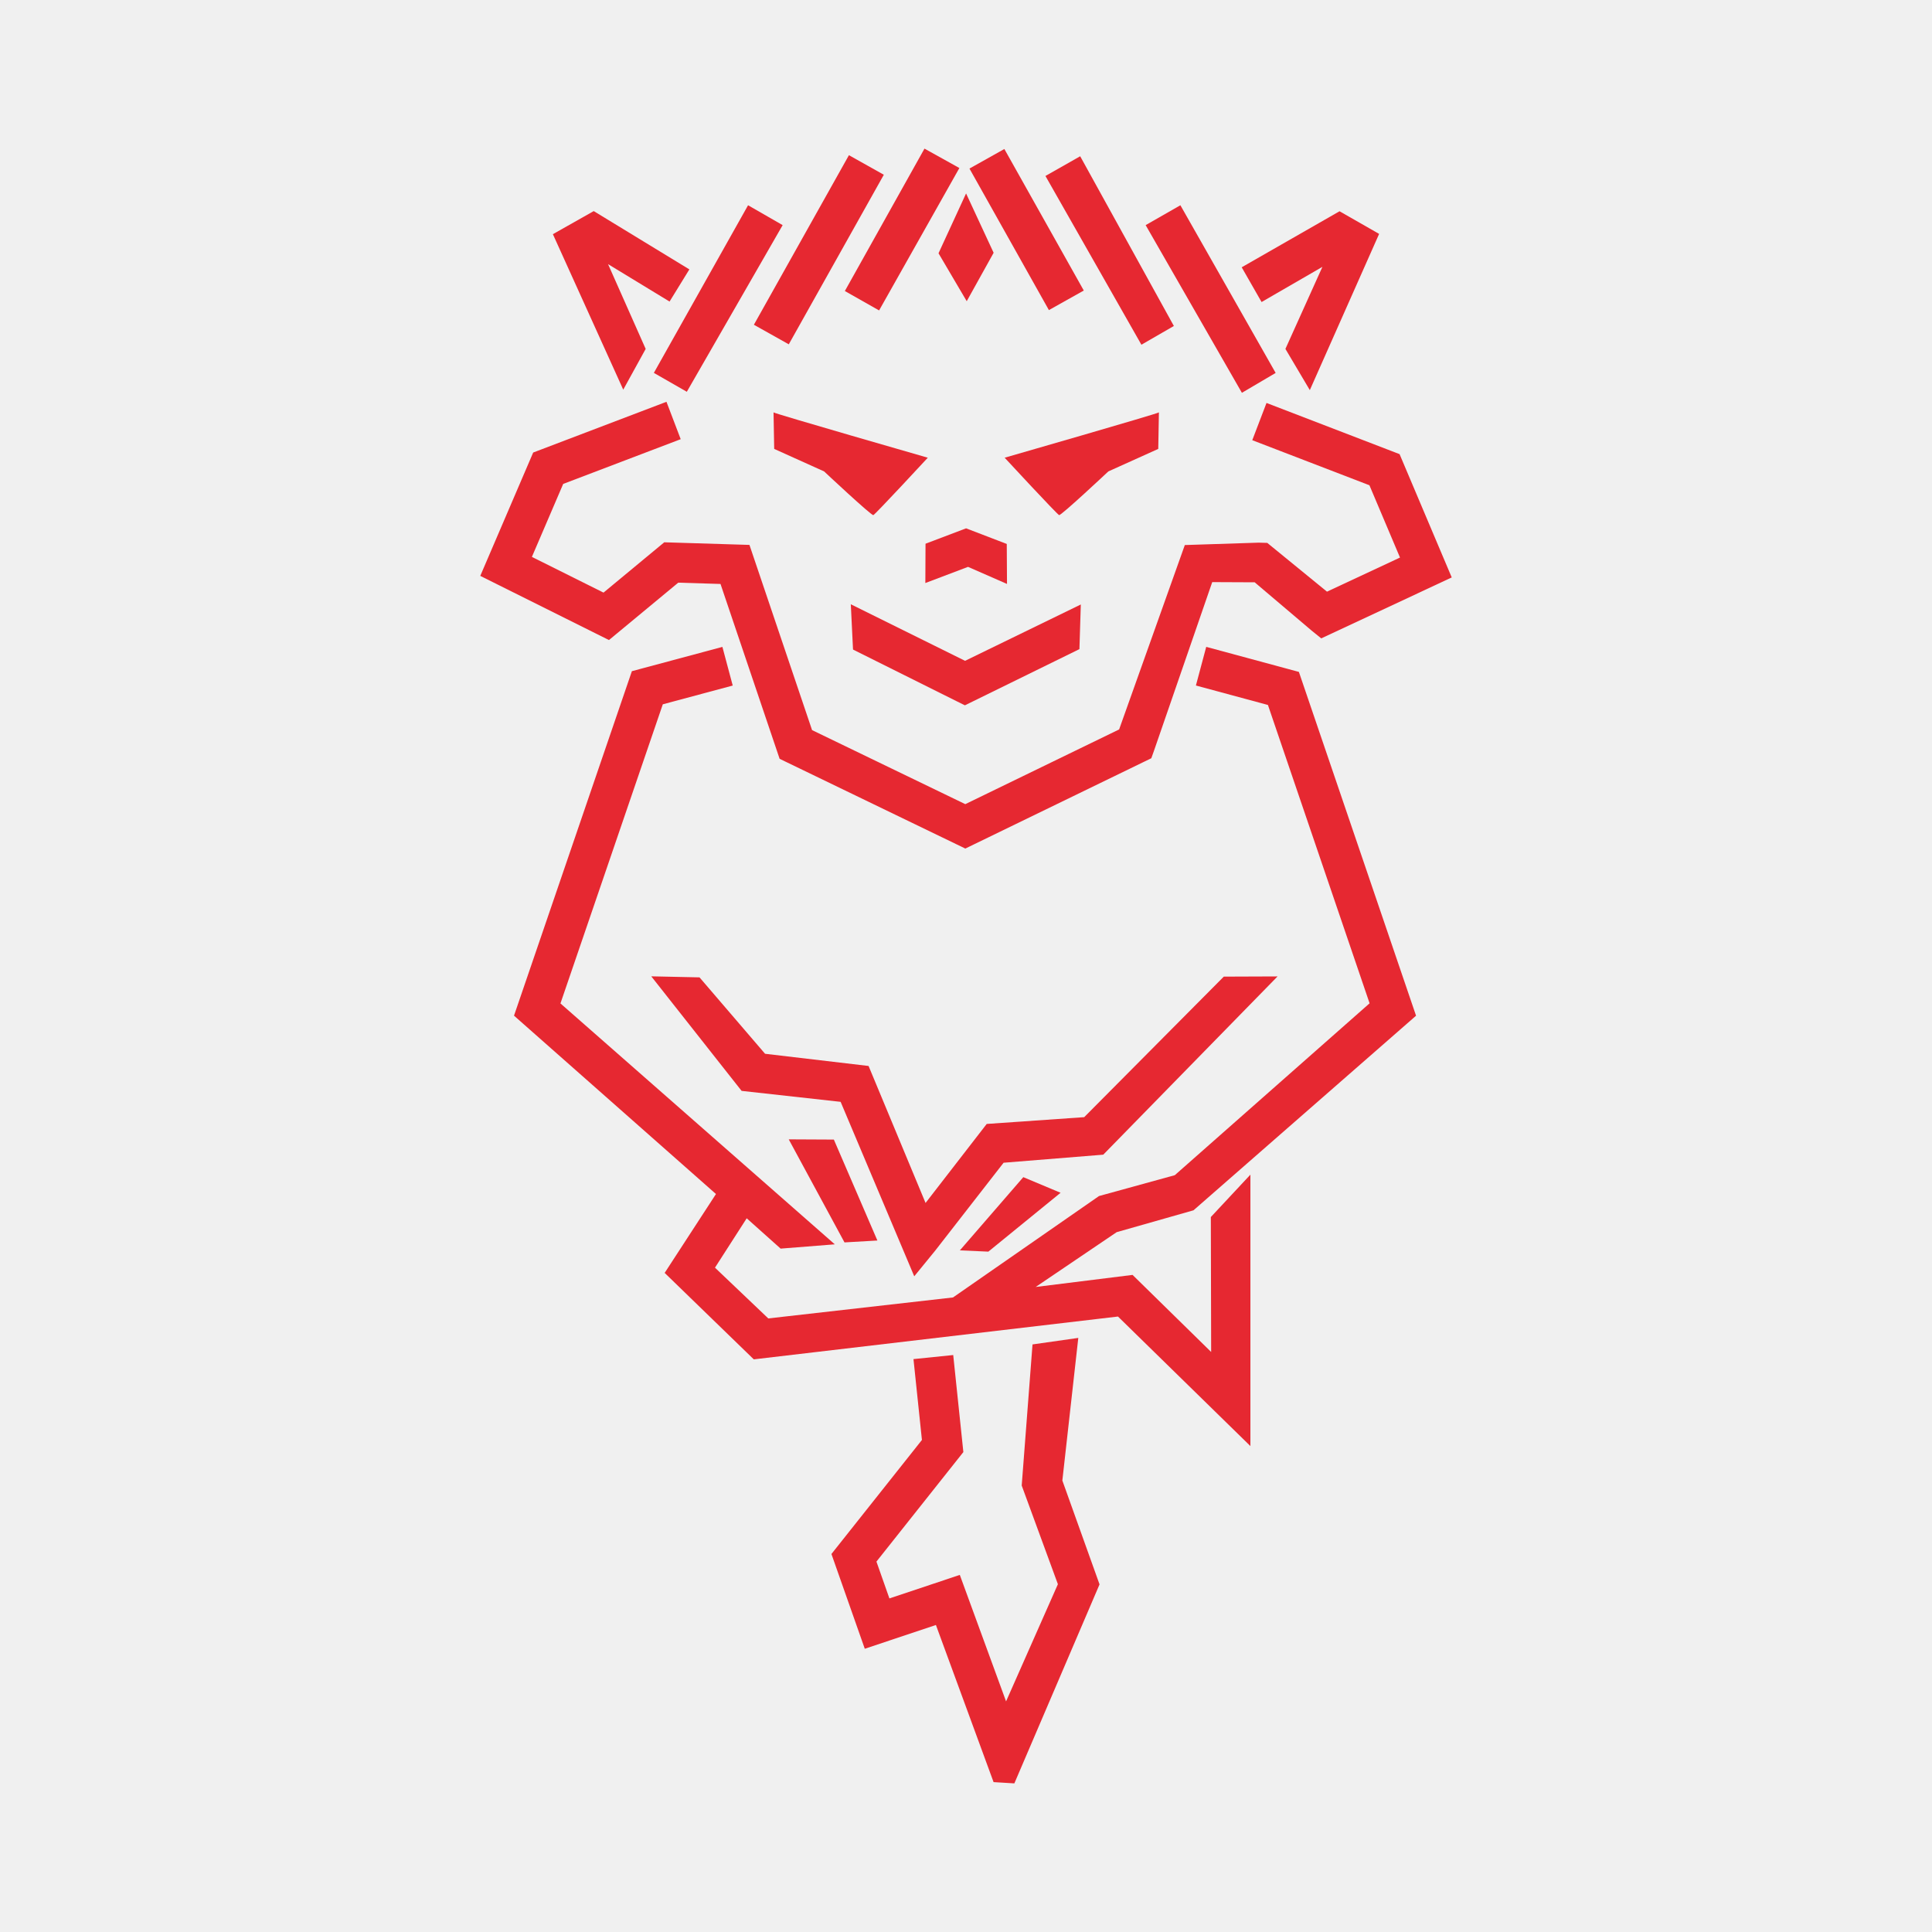
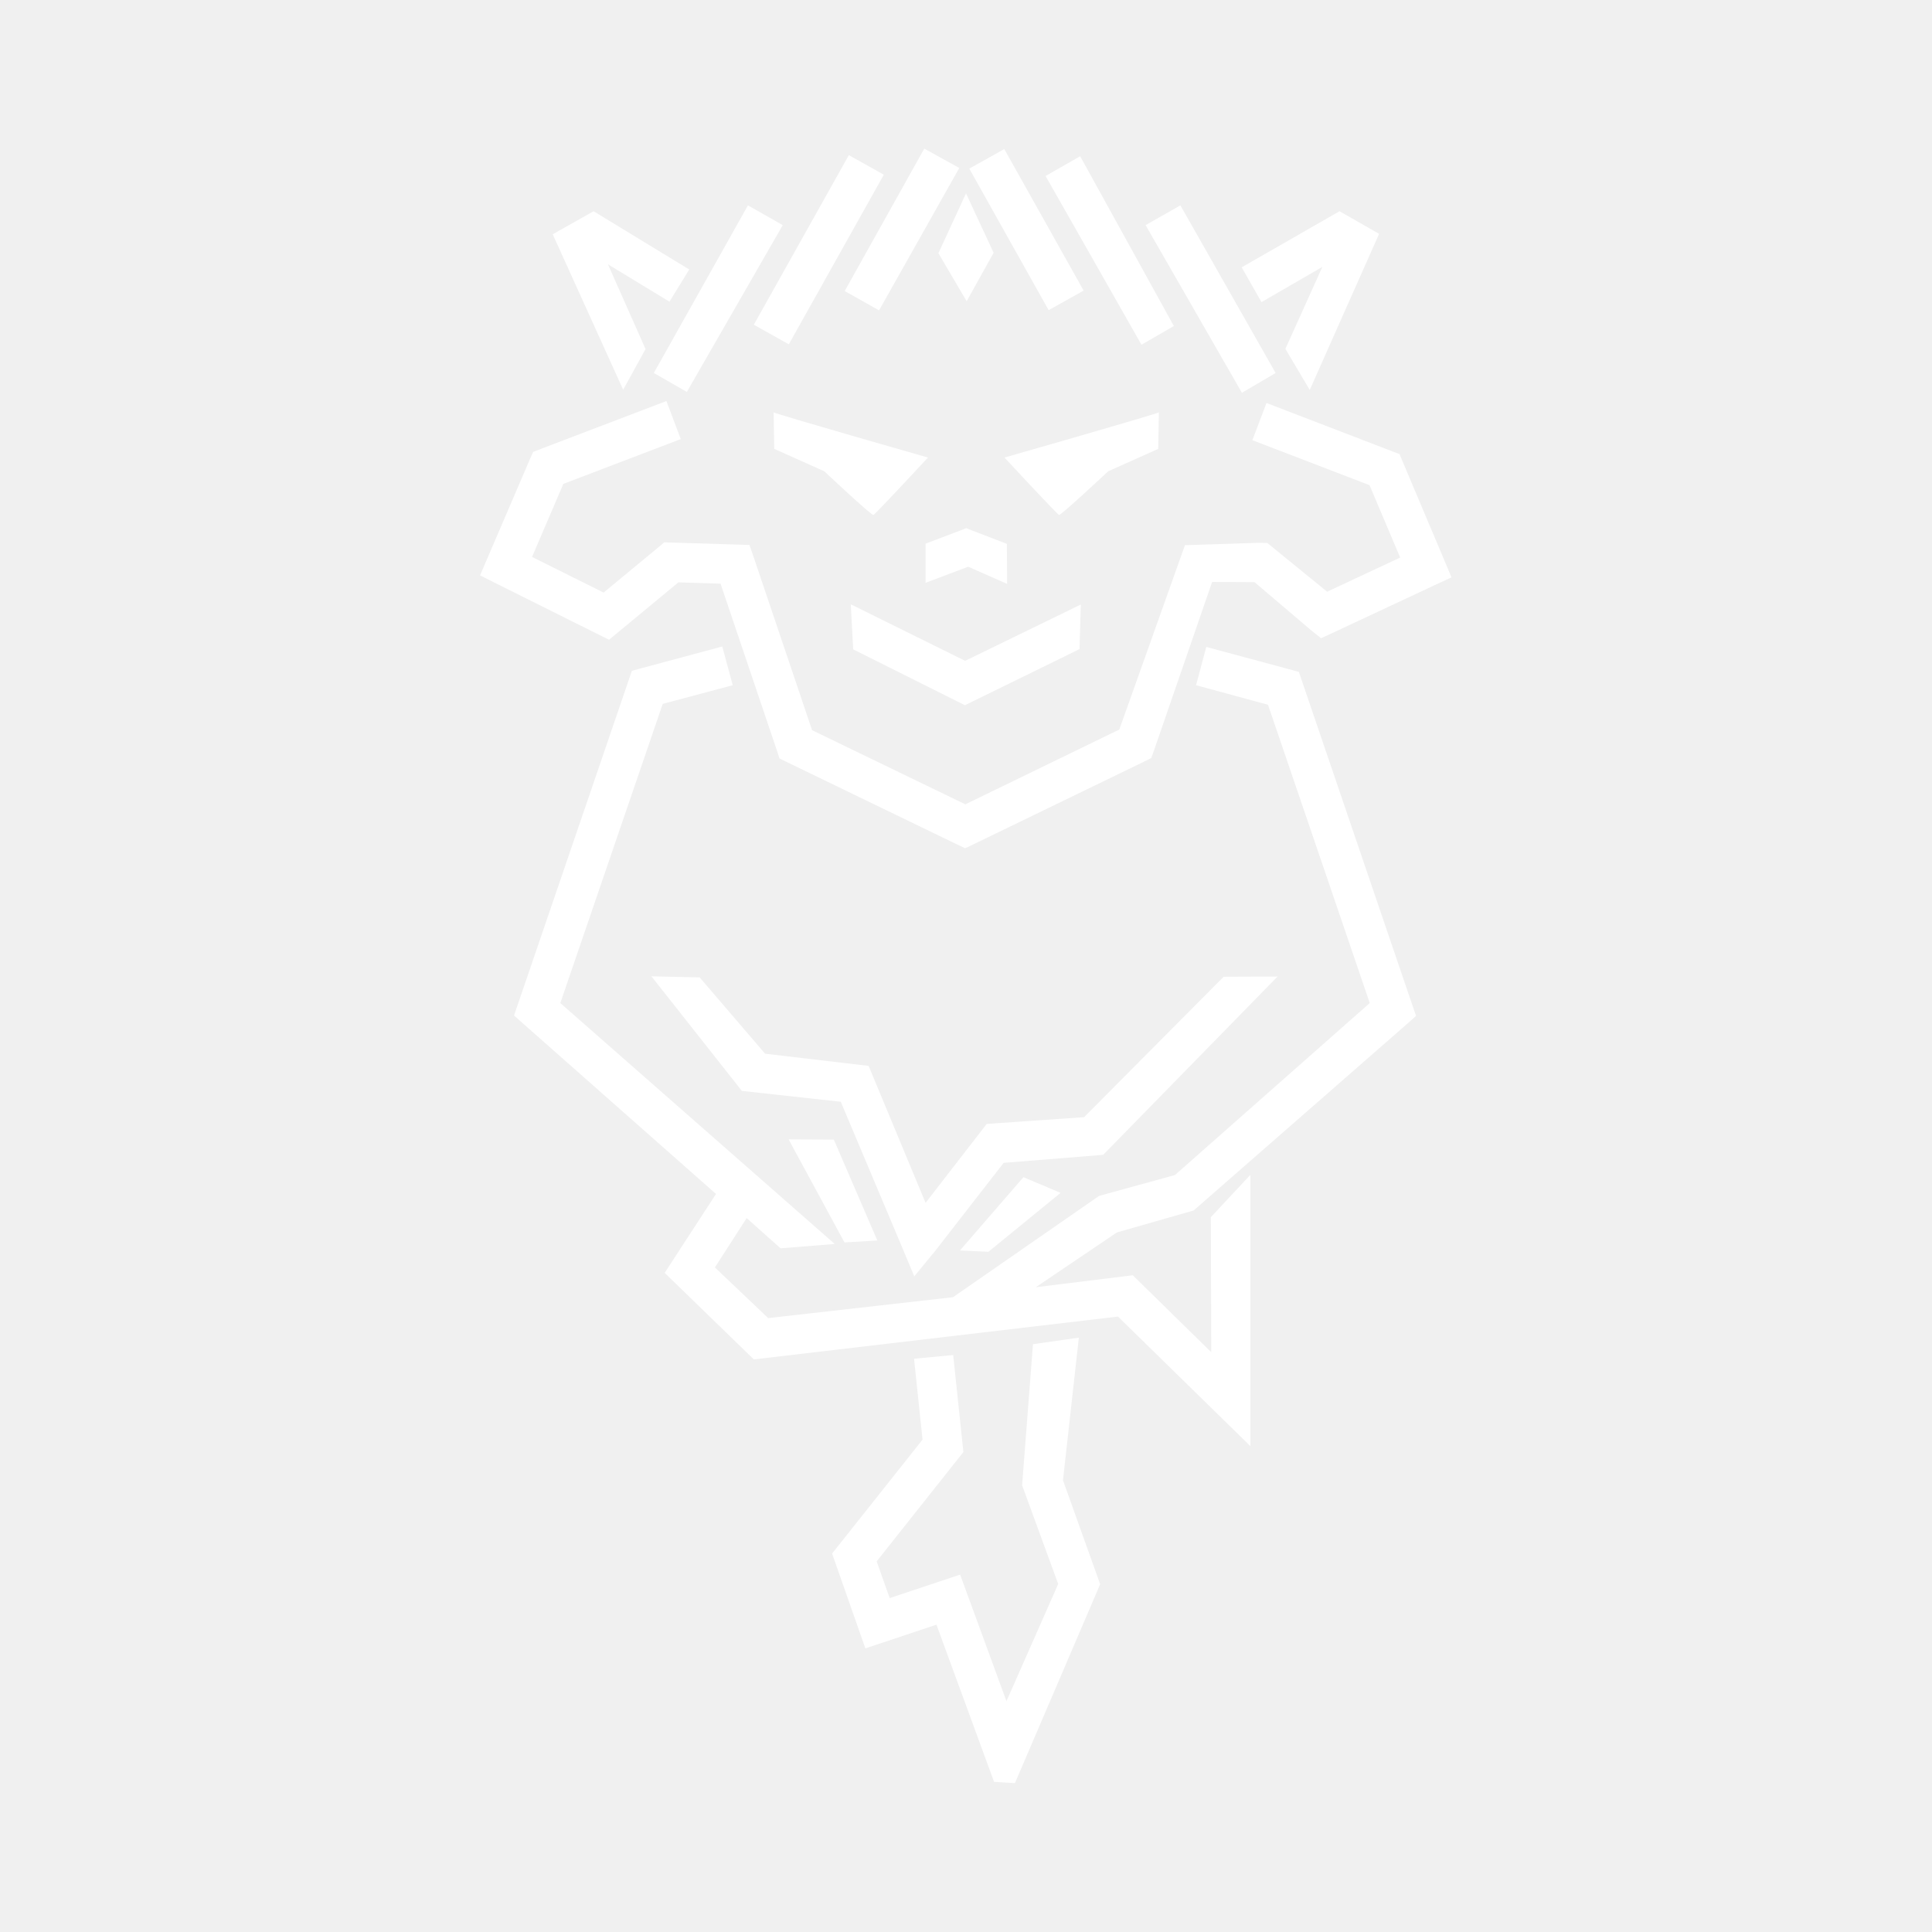
- <svg xmlns="http://www.w3.org/2000/svg" width="260" height="260" viewBox="0 0 260 260">
+ <svg xmlns="http://www.w3.org/2000/svg" version="1.1" id="Layer_1" x="0px" y="0px" viewBox="-829 411 260 260" style="enable-background:new -829 411 260 260;" xml:space="preserve">
+   <style type="text/css">
+ 	.st0{fill:#FFFFFF;}
+ </style>
  <g transform="translate(64.63179 20) scale(0.292587)">
-     <g fill="#e62831" fill-rule="evenodd" transform="translate(-74.2229 -44.9881)">
-       <path d="m166.415 178.638-54.047 20.575-14.398 33.564 32.943 16.425 25.293-20.948 2.649-2.193 3.469.106 29.307.9 6.407.197 2.05 6.065 26.748 79.114 70.472 34.058 70.756-34.359 28.112-78.9 2.107-5.914 6.278-.204 27.713-.9 3.935.115 27.468 22.429 33.581-15.688-14.069-33.254-53.883-20.726 6.55-17.13 57.544 22.134 3.661 1.409 1.521 3.594 19.031 44.982 3.441 8.133-8.011 3.742-46.8 21.862-5.207 2.433-4.473-3.62-26.148-22.175-19.524-.089-26.749 77.449-1.269 3.563-3.409 1.655-78.15 37.95-3.985 1.935-4.004-1.935-77.945-37.67-3.468-1.676-1.246-3.686-25.943-76.735-19.431-.597-27.258 22.575-4.614 3.821-5.355-2.67-46.069-22.969-7.771-3.874 3.417-7.965 19.369-45.15 1.553-3.621 3.629-1.382 57.675-21.956z" />
-       <path d="m408.129 274.156 37.875 10.237 4.747 1.283 1.586 4.654 50.325 147.675 1.977 5.803-4.64 4.058-97.725 85.448-35.335 10.053-37.251 25.207 44.563-5.547 36.144 35.444-.15-62.058 18.203-19.5 0 124.842-60.909-59.58-167.508 19.694-40.993-39.764 23.597-36.277-88.291-77.98-4.599-4.061 1.972-5.763 50.644-148.013 1.597-4.667 4.737-1.271 36.9-9.9 4.75 17.777-32.163 8.629-47.075 137.583 126.184 110.801-24.913 1.972-15.607-13.949-14.591 22.708 24.521 23.349 84.955-9.645 67.151-46.642 34.866-9.598 89.597-79.055-46.761-137.218-33.127-8.954z" />
-       <path d="m440.936 425.74-80.167 81.986-45.837 3.706-31.447 40.411-9.651 11.823-5.931-14.054-27.933-66.189-45.543-5.04-41.553-52.686 22.195.478 30.147 35.139 47.609 5.61 26.211 63.008 28.128-36.341 44.837-3.119 64.209-64.639z" />
-       <path d="m139.987 155.855-32.363-71.513 18.79-10.616 43.987 26.812-9.111 14.796-28.293-17.216 17.308 39z" />
-       <path d="m213.306 80.182-44.081 76.65-15.156-8.691 43.331-77.1z" />
-       <path d="m259.841 57.009-43.715 77.991-16.05-8.997 43.715-77.991z" />
-       <path d="m294.59 53.913-36.924 65.499-15.75-8.925 36.624-65.499z" />
-       <path d="m396.246 71.041 43.819 77.119-15.528 9.141-44.269-77.119z" />
-       <path d="m350.158 48.503 43.087 78.066-14.928 8.618-44.137-77.615z" />
-       <path d="m315.281 45.163 36.534 65.1-16.05 8.997-36.534-65.1z" />
-       <path d="m444.554 137.117 17.015-37.746-27.982 16.18-9.141-15.978 45-25.771 18.208 10.412-31.875 71.85z" />
-       <path d="m297.672 65.6 12.675 27.3-12.375 22.275-12.975-22.05z" />
-       <path d="m209.117 166.307.3 16.8 22.95 10.35s21.75 20.4 22.65 20.1 25.05-26.4 25.05-26.4-70.95-20.4-70.95-20.85z" />
-       <path d="m386.366 166.307-.3 16.8-22.95 10.35s-21.75 20.4-22.65 20.1-25.05-26.4-25.05-26.4 70.95-20.4 70.95-20.85z" />
-       <path d="m279.022 226.712 18.653-7.072 18.713 7.18.11 18.399-17.925-7.856-19.634 7.439z" />
-       <path d="m244.656 254.563 52.552 26.013 53.238-25.909-.639 20.532-48.609 23.85-4.071 1.991-4.026-1.991-47.428-23.653z" />
-       <path d="m236.855 500.784 20.025 46.425-15.126.87-25.65-47.4z" />
-       <path d="m341.142 525.248-33.225 27.075-13.099-.583 29.175-33.675z" />
-       <path d="m291.76 599.883 4.275 40.912.389 3.719-2.332 2.938-37.646 47.438 5.962 16.94 32.382-10.818 21.277 58.172 23.839-53.897-16.645-45.379 4.969-64.904 21.057-3.001-7.332 65.595 17.105 47.772-39.182 91.53-9.558-.582-26.52-72.27-32.718 10.931-15.339-43.585 41.623-52.449-3.886-37.193z" />
+     <g transform="translate(-74.2229 -44.9881)">
+       <path class="st0" d="M-2666.9,1583.3l-54,20.6l-14.4,33.6l32.9,16.4l25.3-20.9l2.6-2.2l3.5,0.1l29.3,0.9l6.4,0.2l2.1,6.1    l26.7,79.1l70.5,34.1l70.8-34.4l28.1-78.9l2.1-5.9l6.3-0.2l27.7-0.9l3.9,0.1l27.5,22.4l33.6-15.7l-14.1-33.3l-53.9-20.7l6.5-17.1    l57.5,22.1l3.7,1.4l1.5,3.6l19,45l3.4,8.1l-8,3.7l-46.8,21.9l-5.2,2.4l-4.5-3.6l-26.1-22.2l-19.5-0.1l-26.7,77.4l-1.3,3.6    l-3.4,1.7l-78.2,37.9l-4,1.9l-4-1.9l-77.9-37.7l-3.5-1.7l-1.2-3.7l-25.9-76.7l-19.4-0.6l-27.3,22.6l-4.6,3.8l-5.4-2.7l-46.1-23    l-7.8-3.9l3.4-8l19.4-45.2l1.6-3.6l3.6-1.4l57.7-22L-2666.9,1583.3z" />
+       <path class="st0" d="M-2425.2,1678.9l37.9,10.2l4.7,1.3l1.6,4.7l50.3,147.7l2,5.8l-4.6,4.1l-97.7,85.4l-35.3,10.1l-37.3,25.2    l44.6-5.5l36.1,35.4l-0.2-62.1l18.2-19.5l0,124.8l-60.9-59.6l-167.5,19.7l-41-39.8l23.6-36.3l-88.3-78l-4.6-4.1l2-5.8l50.6-148    l1.6-4.7l4.7-1.3l36.9-9.9l4.8,17.8l-32.2,8.6l-47.1,137.6l126.2,110.8l-24.9,2l-15.6-13.9l-14.6,22.7l24.5,23.3l85-9.6l67.2-46.6    l34.9-9.6l89.6-79.1l-46.8-137.2l-33.1-9L-2425.2,1678.9z" />
+       <path class="st0" d="M-2392.4,1830.5l-80.2,82l-45.8,3.7l-31.4,40.4l-9.7,11.8l-5.9-14.1l-27.9-66.2l-45.5-5l-41.6-52.7l22.2,0.5    l30.1,35.1l47.6,5.6l26.2,63l28.1-36.3l44.8-3.1l64.2-64.6L-2392.4,1830.5z" />
+       <path class="st0" d="M-2693.4,1560.6l-32.4-71.5l18.8-10.6l44,26.8l-9.1,14.8l-28.3-17.2l17.3,39L-2693.4,1560.6z" />
+       <path class="st0" d="M-2620,1484.9l-44.1,76.7l-15.2-8.7l43.3-77.1L-2620,1484.9z" />
+       <path class="st0" d="M-2573.5,1461.7l-43.7,78l-16.1-9l43.7-78L-2573.5,1461.7z" />
+       <path class="st0" d="M-2538.8,1458.6l-36.9,65.5l-15.8-8.9l36.6-65.5L-2538.8,1458.6z" />
+       <path class="st0" d="M-2437.1,1475.8l43.8,77.1l-15.5,9.1l-44.3-77.1L-2437.1,1475.8z" />
+       <path class="st0" d="M-2483.2,1453.2l43.1,78.1l-14.9,8.6l-44.1-77.6L-2483.2,1453.2z" />
+       <path class="st0" d="M-2518.1,1449.9l36.5,65.1l-16.1,9l-36.5-65.1L-2518.1,1449.9z" />
+       <path class="st0" d="M-2388.8,1541.8l17-37.7l-28,16.2l-9.1-16l45-25.8l18.2,10.4l-31.9,71.8L-2388.8,1541.8z" />
+       <path class="st0" d="M-2535.7,1470.3l12.7,27.3l-12.4,22.3l-13-22.1L-2535.7,1470.3z" />
+       <path class="st0" d="M-2624.2,1571l0.3,16.8l23,10.3c0,0,21.7,20.4,22.6,20.1c0.9-0.3,25.1-26.4,25.1-26.4    S-2624.2,1571.5-2624.2,1571z" />
+       <path class="st0" d="M-2447,1571l-0.3,16.8l-23,10.3c0,0-21.8,20.4-22.6,20.1c-0.9-0.3-25.1-26.4-25.1-26.4    S-2447,1571.5-2447,1571z" />
+       <path class="st0" d="M-2554.3,1631.4l18.7-7.1l18.7,7.2l0.1,18.4l-17.9-7.9l-19.6,7.4L-2554.3,1631.4z" />
+       <path class="st0" d="M-2588.7,1659.3l52.6,26l53.2-25.9l-0.6,20.5l-48.6,23.8l-4.1,2l-4-2l-47.4-23.7L-2588.7,1659.3z" />
+       <path class="st0" d="M-2596.5,1905.5l20,46.4l-15.1,0.9l-25.7-47.4L-2596.5,1905.5z" />
+       <path class="st0" d="M-2492.2,1930l-33.2,27.1l-13.1-0.6l29.2-33.7L-2492.2,1930z" />
+       <path class="st0" d="M-2541.6,2004.6l4.3,40.9l0.4,3.7l-2.3,2.9l-37.6,47.4l6,16.9l32.4-10.8l21.3,58.2l23.8-53.9l-16.6-45.4    l5-64.9l21.1-3l-7.3,65.6l17.1,47.8l-39.2,91.5l-9.6-0.6l-26.5-72.3l-32.7,10.9l-15.3-43.6l41.6-52.4l-3.9-37.2L-2541.6,2004.6z" />
    </g>
  </g>
</svg>
